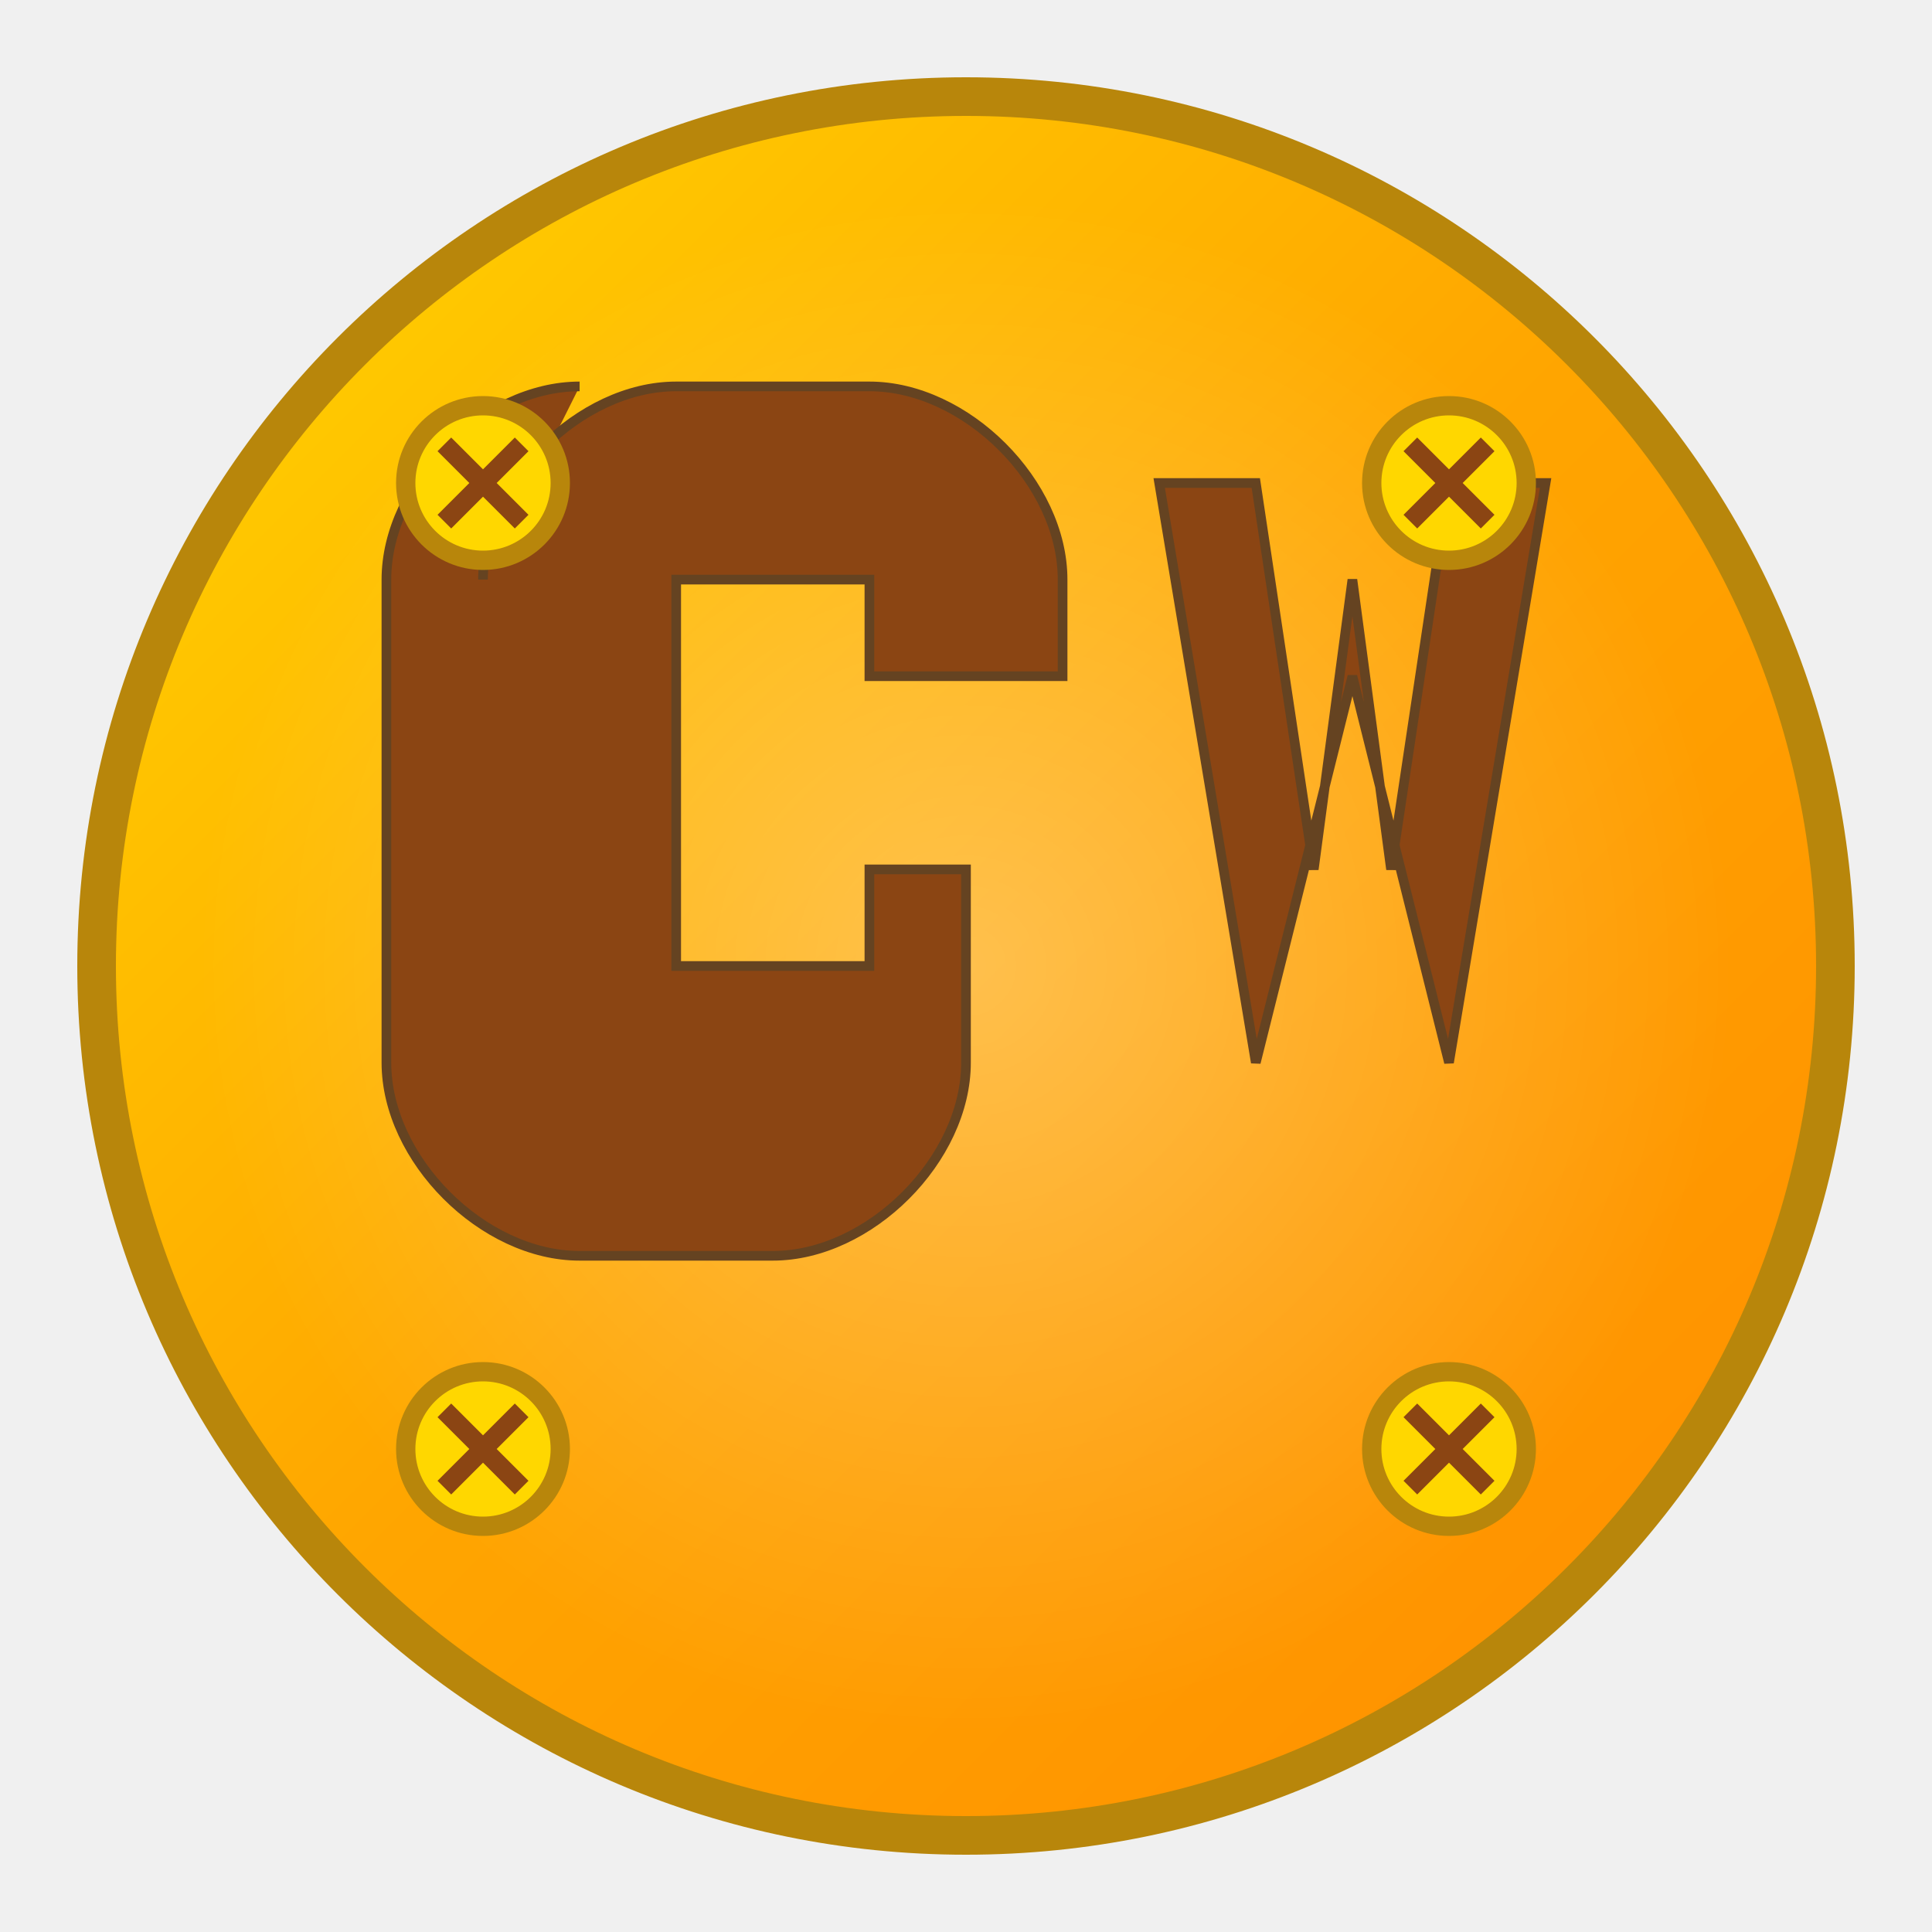
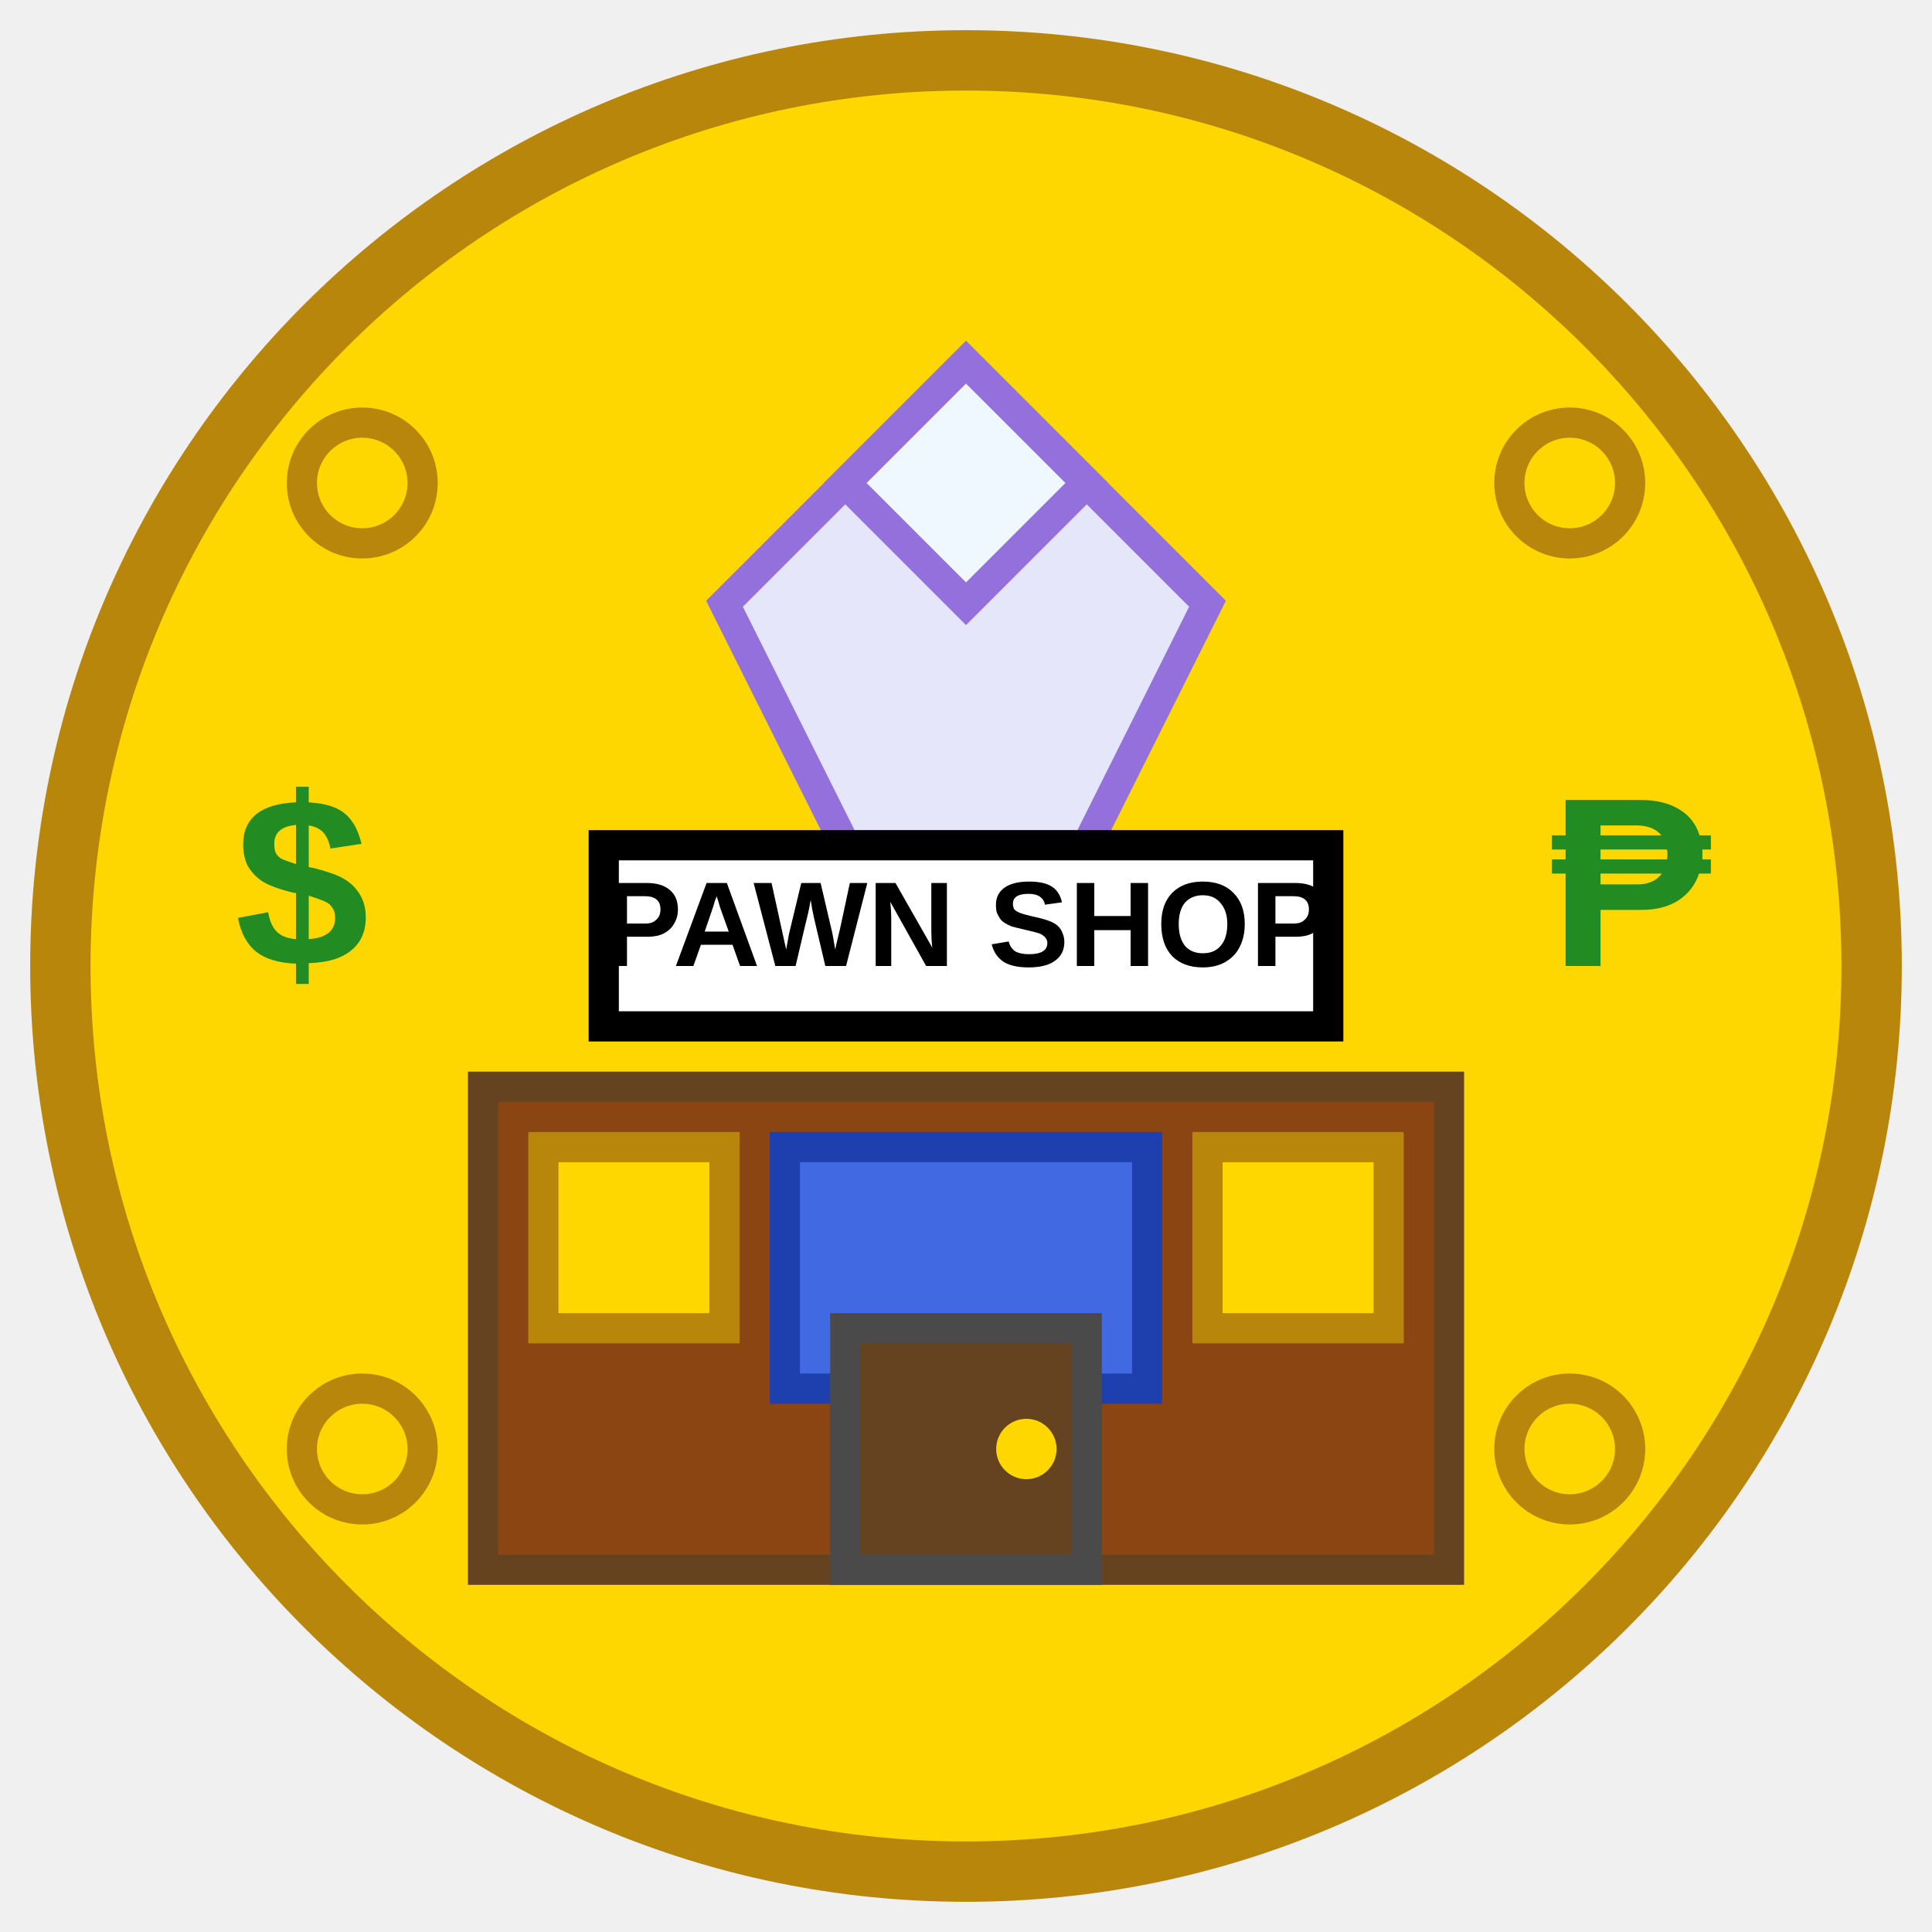
- <svg xmlns="http://www.w3.org/2000/svg" viewBox="0 0 100 100" width="100" height="100">
-   <defs>
-     <linearGradient id="goldGradient" x1="0%" y1="0%" x2="100%" y2="100%">
-       <stop offset="0%" style="stop-color:#FFD700;stop-opacity:1" />
-       <stop offset="50%" style="stop-color:#FFA500;stop-opacity:1" />
-       <stop offset="100%" style="stop-color:#FF8C00;stop-opacity:1" />
-     </linearGradient>
-     <radialGradient id="centerGlow" cx="50%" cy="50%" r="50%">
-       <stop offset="0%" style="stop-color:#FFFFFF;stop-opacity:0.3" />
-       <stop offset="100%" style="stop-color:#FFFFFF;stop-opacity:0" />
-     </radialGradient>
-   </defs>
-   <circle cx="50" cy="50" r="45" fill="url(#goldGradient)" stroke="#B8860B" stroke-width="2" />
-   <circle cx="50" cy="50" r="40" fill="url(#centerGlow)" />
-   <g fill="#8B4513" stroke="#654321" stroke-width="0.5">
-     <path d="M25 30 C25 25 30 20 35 20 L45 20 C50 20 55 25 55 30 L55 35 L45 35 L45 30 L35 30 L35 50 L45 50 L45 45 L50 45 L50 55 C50 60 45 65 40 65 L30 65 C25 65 20 60 20 55 L20 30 C20 25 25 20 30 20" fill="#8B4513" />
-     <path d="M60 25 L65 55 L70 35 L75 55 L80 25 L75 25 L72 45 L70 30 L68 45 L65 25 Z" fill="#8B4513" />
-   </g>
-   <circle cx="25" cy="25" r="4" fill="#FFD700" stroke="#B8860B" stroke-width="1" />
-   <circle cx="75" cy="25" r="4" fill="#FFD700" stroke="#B8860B" stroke-width="1" />
-   <circle cx="25" cy="75" r="4" fill="#FFD700" stroke="#B8860B" stroke-width="1" />
-   <circle cx="75" cy="75" r="4" fill="#FFD700" stroke="#B8860B" stroke-width="1" />
-   <path d="M23 23 L27 27 M27 23 L23 27" stroke="#8B4513" stroke-width="1" />
-   <path d="M73 23 L77 27 M77 23 L73 27" stroke="#8B4513" stroke-width="1" />
-   <path d="M23 73 L27 77 M27 73 L23 77" stroke="#8B4513" stroke-width="1" />
-   <path d="M73 73 L77 77 M77 73 L73 77" stroke="#8B4513" stroke-width="1" />
+ <svg xmlns="http://www.w3.org/2000/svg" width="64" height="64" viewBox="0 0 64 64" fill="none">
+   <circle cx="32" cy="32" r="30" fill="#FFD700" stroke="#B8860B" stroke-width="2" />
+   <polygon points="32,12 40,20 36,28 28,28 24,20" fill="#E6E6FA" stroke="#9370DB" stroke-width="1" />
+   <polygon points="32,12 36,16 32,20 28,16" fill="#F0F8FF" stroke="#9370DB" stroke-width="1" />
+   <rect x="16" y="36" width="32" height="16" fill="#8B4513" stroke="#654321" stroke-width="1" />
+   <rect x="18" y="38" width="6" height="6" fill="#FFD700" stroke="#B8860B" stroke-width="1" />
+   <rect x="26" y="38" width="12" height="8" fill="#4169E1" stroke="#1E40AF" stroke-width="1" />
+   <rect x="40" y="38" width="6" height="6" fill="#FFD700" stroke="#B8860B" stroke-width="1" />
+   <rect x="28" y="44" width="8" height="8" fill="#654321" stroke="#4A4A4A" stroke-width="1" />
+   <circle cx="34" cy="48" r="1" fill="#FFD700" />
+   <rect x="20" y="28" width="24" height="6" fill="#FFFFFF" stroke="#000000" stroke-width="1" />
+   <text x="32" y="32" text-anchor="middle" font-family="Arial, sans-serif" font-size="4" font-weight="bold" fill="#000000">PAWN SHOP</text>
+   <circle cx="12" cy="16" r="2" fill="#FFD700" stroke="#B8860B" stroke-width="1" />
+   <circle cx="52" cy="16" r="2" fill="#FFD700" stroke="#B8860B" stroke-width="1" />
+   <circle cx="12" cy="48" r="2" fill="#FFD700" stroke="#B8860B" stroke-width="1" />
+   <circle cx="52" cy="48" r="2" fill="#FFD700" stroke="#B8860B" stroke-width="1" />
+   <text x="10" y="32" text-anchor="middle" font-family="Arial, sans-serif" font-size="8" font-weight="bold" fill="#228B22">$</text>
+   <text x="54" y="32" text-anchor="middle" font-family="Arial, sans-serif" font-size="8" font-weight="bold" fill="#228B22">₱</text>
</svg>
